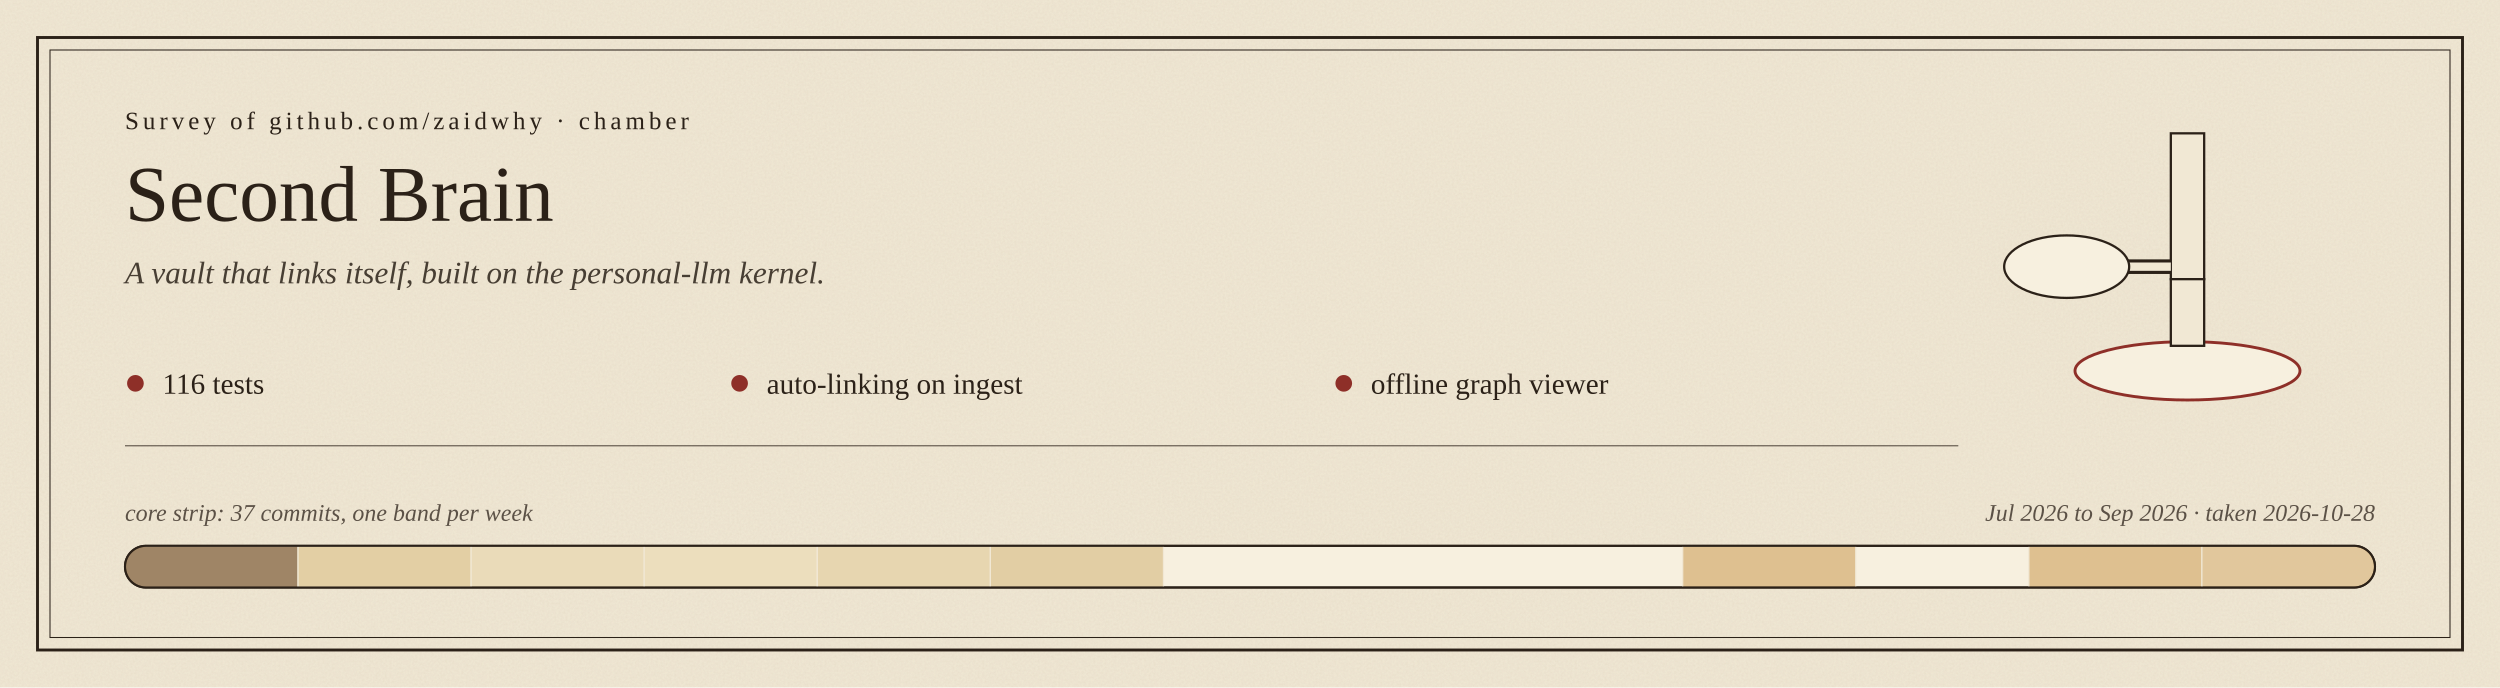
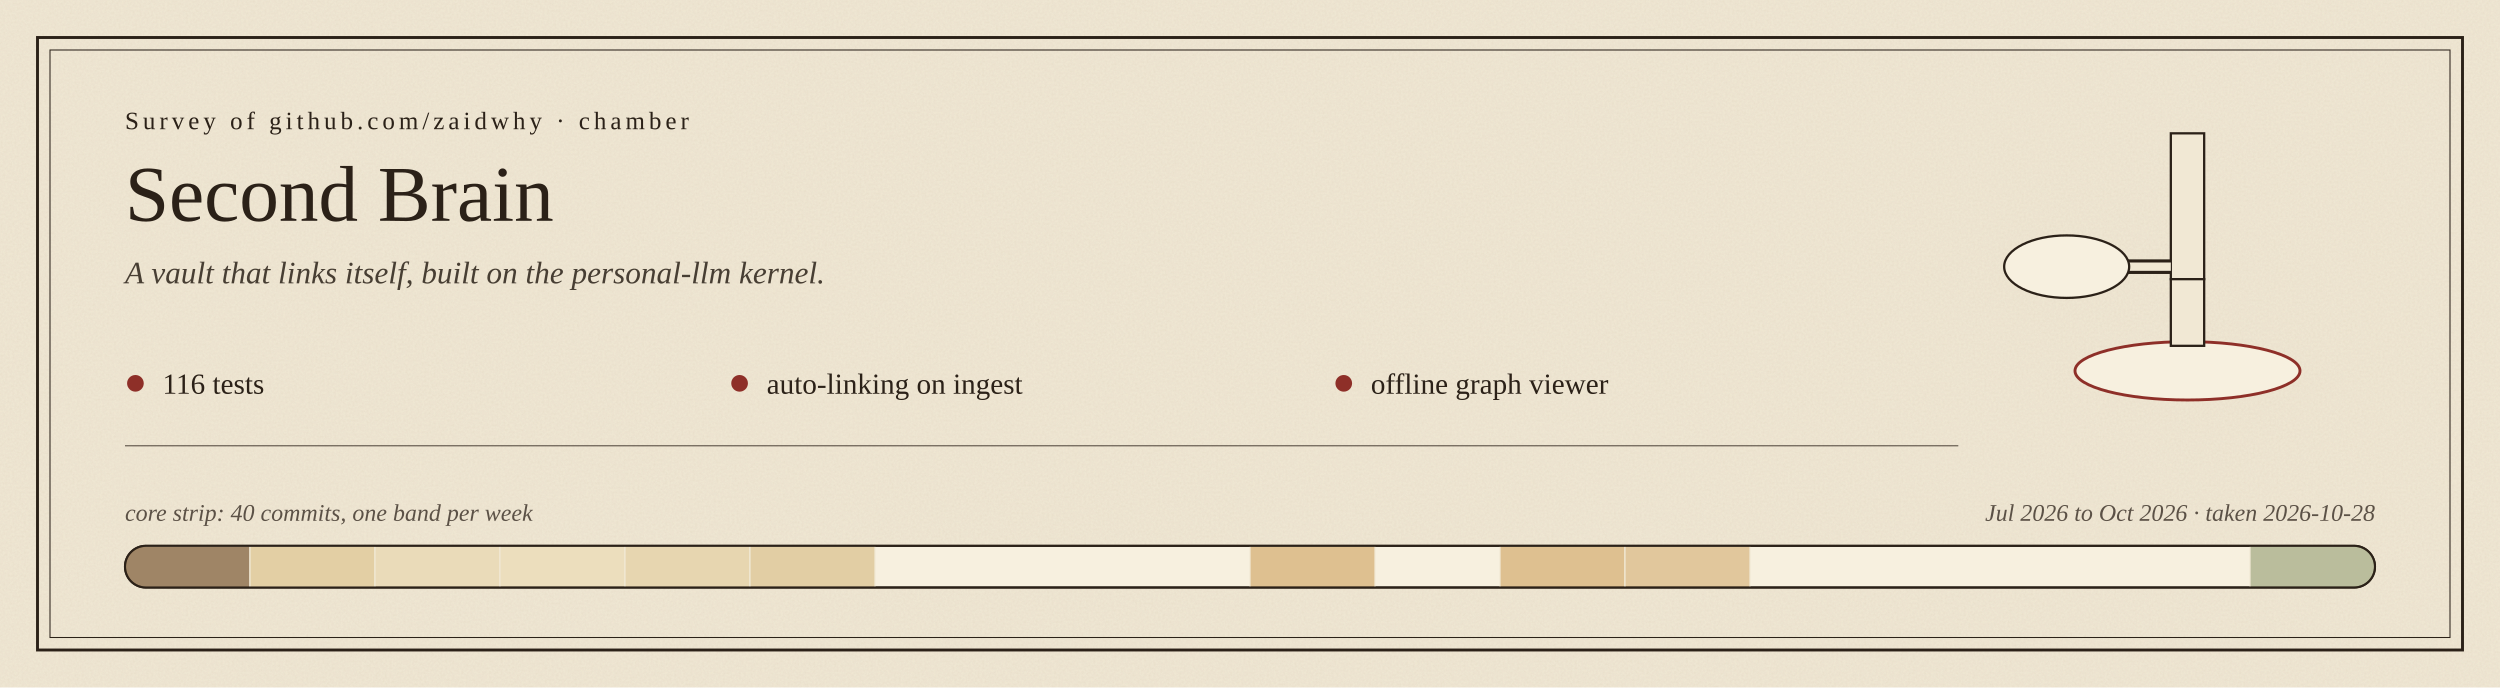
- <svg xmlns="http://www.w3.org/2000/svg" viewBox="0 0 1200 330" width="1200" height="330" role="img" aria-label="Second Brain: A vault that links itself, built on the personal-llm kernel. 116 tests; auto-linking on ingest; offline graph viewer. Core strip: 37 commits over 13 weeks, Jul 2026 to Sep 2026.">
+ <svg xmlns="http://www.w3.org/2000/svg" viewBox="0 0 1200 330" width="1200" height="330" role="img" aria-label="Second Brain: A vault that links itself, built on the personal-llm kernel. 116 tests; auto-linking on ingest; offline graph viewer. Core strip: 40 commits over 18 weeks, Jul 2026 to Oct 2026.">
  <defs>
    <filter id="paper">
      <feTurbulence type="fractalNoise" baseFrequency=".9" numOctaves="2" seed="7" />
      <feColorMatrix values="0 0 0 0 .17 0 0 0 0 .13 0 0 0 0 .09 0 0 0 .07 0" />
      <feComposite in2="SourceGraphic" operator="in" />
    </filter>
  </defs>
  <style>.rise{transform-box:fill-box;transform-origin:bottom;animation:rise 1.6s cubic-bezier(.3,0,.2,1) .3s both}@keyframes rise{from{transform:scaleY(0)}to{transform:scaleY(1)}}@media (prefers-reduced-motion:reduce){.rise{animation:none}}</style>
  <rect width="1200" height="330" fill="#F1E8D4" />
  <rect width="1200" height="330" filter="url(#paper)" />
  <rect x="18" y="18" width="1164" height="294" fill="none" stroke="#2B2118" stroke-width="1.4" />
  <rect x="24" y="24" width="1152" height="282" fill="none" stroke="#2B2118" stroke-width=".5" />
  <text x="60.0" y="62.0" text-anchor="start" fill="#2B2118" fill-opacity="1.0" style="font-family:Georgia,'Times New Roman',serif;font-size:12px;letter-spacing:.16em;text-transform:uppercase">Survey of github.com/zaidwhy  ·  chamber</text>
  <text x="60.0" y="106.0" text-anchor="start" fill="#2B2118" fill-opacity="1.0" style="font-family:Georgia,'Times New Roman',serif;font-size:38px">Second Brain</text>
  <text x="60.0" y="136.0" text-anchor="start" fill="#2B2118" fill-opacity="0.85" style="font-family:Georgia,'Times New Roman',serif;font-size:15px;font-style:italic">A vault that links itself, built on the personal-llm kernel.</text>
  <circle cx="65" cy="184" r="4" fill="#8E2F28" />
  <text x="78.0" y="189.0" text-anchor="start" fill="#2B2118" fill-opacity="1.0" style="font-family:Georgia,'Times New Roman',serif;font-size:14px">116 tests</text>
  <circle cx="355" cy="184" r="4" fill="#8E2F28" />
  <text x="368.0" y="189.0" text-anchor="start" fill="#2B2118" fill-opacity="1.0" style="font-family:Georgia,'Times New Roman',serif;font-size:14px">auto-linking on ingest</text>
  <circle cx="645" cy="184" r="4" fill="#8E2F28" />
  <text x="658.0" y="189.0" text-anchor="start" fill="#2B2118" fill-opacity="1.0" style="font-family:Georgia,'Times New Roman',serif;font-size:14px">offline graph viewer</text>
  <line x1="60" y1="214" x2="940" y2="214" stroke="#2B2118" stroke-width=".4" />
  <rect x="1042" y="64" width="16" height="70" fill="#F1E8D4" stroke="#2B2118" stroke-width="1.1" />
  <path d="M1042 128H996" stroke="#2B2118" stroke-width="7" />
  <path d="M1042 128H996" stroke="#F1E8D4" stroke-width="4" />
  <ellipse cx="992" cy="128" rx="30" ry="15" fill="#F7F0DF" stroke="#2B2118" stroke-width="1.1" />
  <ellipse cx="1050" cy="178" rx="54" ry="14" fill="#F7F0DF" stroke="#8E2F28" stroke-width="1.4" />
  <rect x="1042" y="134" width="16" height="32" fill="#F1E8D4" stroke="#2B2118" stroke-width="1.1" />
  <rect x="60" y="262" width="1080" height="20" rx="10.0" fill="#F7F0DF" stroke="#2B2118" stroke-width="1" />
  <clipPath id="core">
    <rect x="60" y="262" width="1080" height="20" rx="10.0" />
  </clipPath>
  <g clip-path="url(#core)">
-     <rect x="60.00" y="262" width="83.08" height="20" fill="#8A6A47" fill-opacity="0.80" stroke="#F1E8D4" stroke-width=".6" />
-     <rect x="143.08" y="262" width="83.08" height="20" fill="#E3CFA4" fill-opacity="1.00" stroke="#F1E8D4" stroke-width=".6" />
-     <rect x="226.15" y="262" width="83.08" height="20" fill="#E3CFA4" fill-opacity="0.64" stroke="#F1E8D4" stroke-width=".6" />
-     <rect x="309.23" y="262" width="83.08" height="20" fill="#E3CFA4" fill-opacity="0.57" stroke="#F1E8D4" stroke-width=".6" />
-     <rect x="392.31" y="262" width="83.08" height="20" fill="#E3CFA4" fill-opacity="0.80" stroke="#F1E8D4" stroke-width=".6" />
-     <rect x="475.38" y="262" width="83.08" height="20" fill="#D9C08C" fill-opacity="0.70" stroke="#F1E8D4" stroke-width=".6" />
-     <rect x="807.69" y="262" width="83.08" height="20" fill="#C99A55" fill-opacity="0.57" stroke="#F1E8D4" stroke-width=".6" />
-     <rect x="973.85" y="262" width="83.08" height="20" fill="#C99A55" fill-opacity="0.57" stroke="#F1E8D4" stroke-width=".6" />
-     <rect x="1056.92" y="262" width="83.08" height="20" fill="#C99A55" fill-opacity="0.48" stroke="#F1E8D4" stroke-width=".6" />
+     <rect x="60.00" y="262" width="60.00" height="20" fill="#8A6A47" fill-opacity="0.80" stroke="#F1E8D4" stroke-width=".6" />
+     <rect x="120.00" y="262" width="60.00" height="20" fill="#E3CFA4" fill-opacity="1.00" stroke="#F1E8D4" stroke-width=".6" />
+     <rect x="180.00" y="262" width="60.00" height="20" fill="#E3CFA4" fill-opacity="0.64" stroke="#F1E8D4" stroke-width=".6" />
+     <rect x="240.00" y="262" width="60.00" height="20" fill="#E3CFA4" fill-opacity="0.57" stroke="#F1E8D4" stroke-width=".6" />
+     <rect x="300.00" y="262" width="60.00" height="20" fill="#E3CFA4" fill-opacity="0.80" stroke="#F1E8D4" stroke-width=".6" />
+     <rect x="360.00" y="262" width="60.00" height="20" fill="#D9C08C" fill-opacity="0.70" stroke="#F1E8D4" stroke-width=".6" />
+     <rect x="600.00" y="262" width="60.00" height="20" fill="#C99A55" fill-opacity="0.57" stroke="#F1E8D4" stroke-width=".6" />
+     <rect x="720.00" y="262" width="60.00" height="20" fill="#C99A55" fill-opacity="0.57" stroke="#F1E8D4" stroke-width=".6" />
+     <rect x="780.00" y="262" width="60.00" height="20" fill="#C99A55" fill-opacity="0.48" stroke="#F1E8D4" stroke-width=".6" />
+     <rect x="1080.00" y="262" width="60.00" height="20" fill="#97A077" fill-opacity="0.64" stroke="#F1E8D4" stroke-width=".6" />
  </g>
  <rect x="60" y="262" width="1080" height="20" rx="10.0" fill="none" stroke="#2B2118" stroke-width="1" />
-   <text x="60.0" y="250.0" text-anchor="start" fill="#2B2118" fill-opacity="0.75" style="font-family:Georgia,'Times New Roman',serif;font-size:11.5px;font-style:italic">core strip: 37 commits, one band per week</text>
-   <text x="1140.0" y="250.0" text-anchor="end" fill="#2B2118" fill-opacity="0.75" style="font-family:Georgia,'Times New Roman',serif;font-size:11.5px;font-style:italic">Jul 2026 to Sep 2026  ·  taken 2026-10-28</text>
+   <text x="60.0" y="250.0" text-anchor="start" fill="#2B2118" fill-opacity="0.75" style="font-family:Georgia,'Times New Roman',serif;font-size:11.5px;font-style:italic">core strip: 40 commits, one band per week</text>
+   <text x="1140.0" y="250.0" text-anchor="end" fill="#2B2118" fill-opacity="0.75" style="font-family:Georgia,'Times New Roman',serif;font-size:11.5px;font-style:italic">Jul 2026 to Oct 2026  ·  taken 2026-10-28</text>
</svg>
